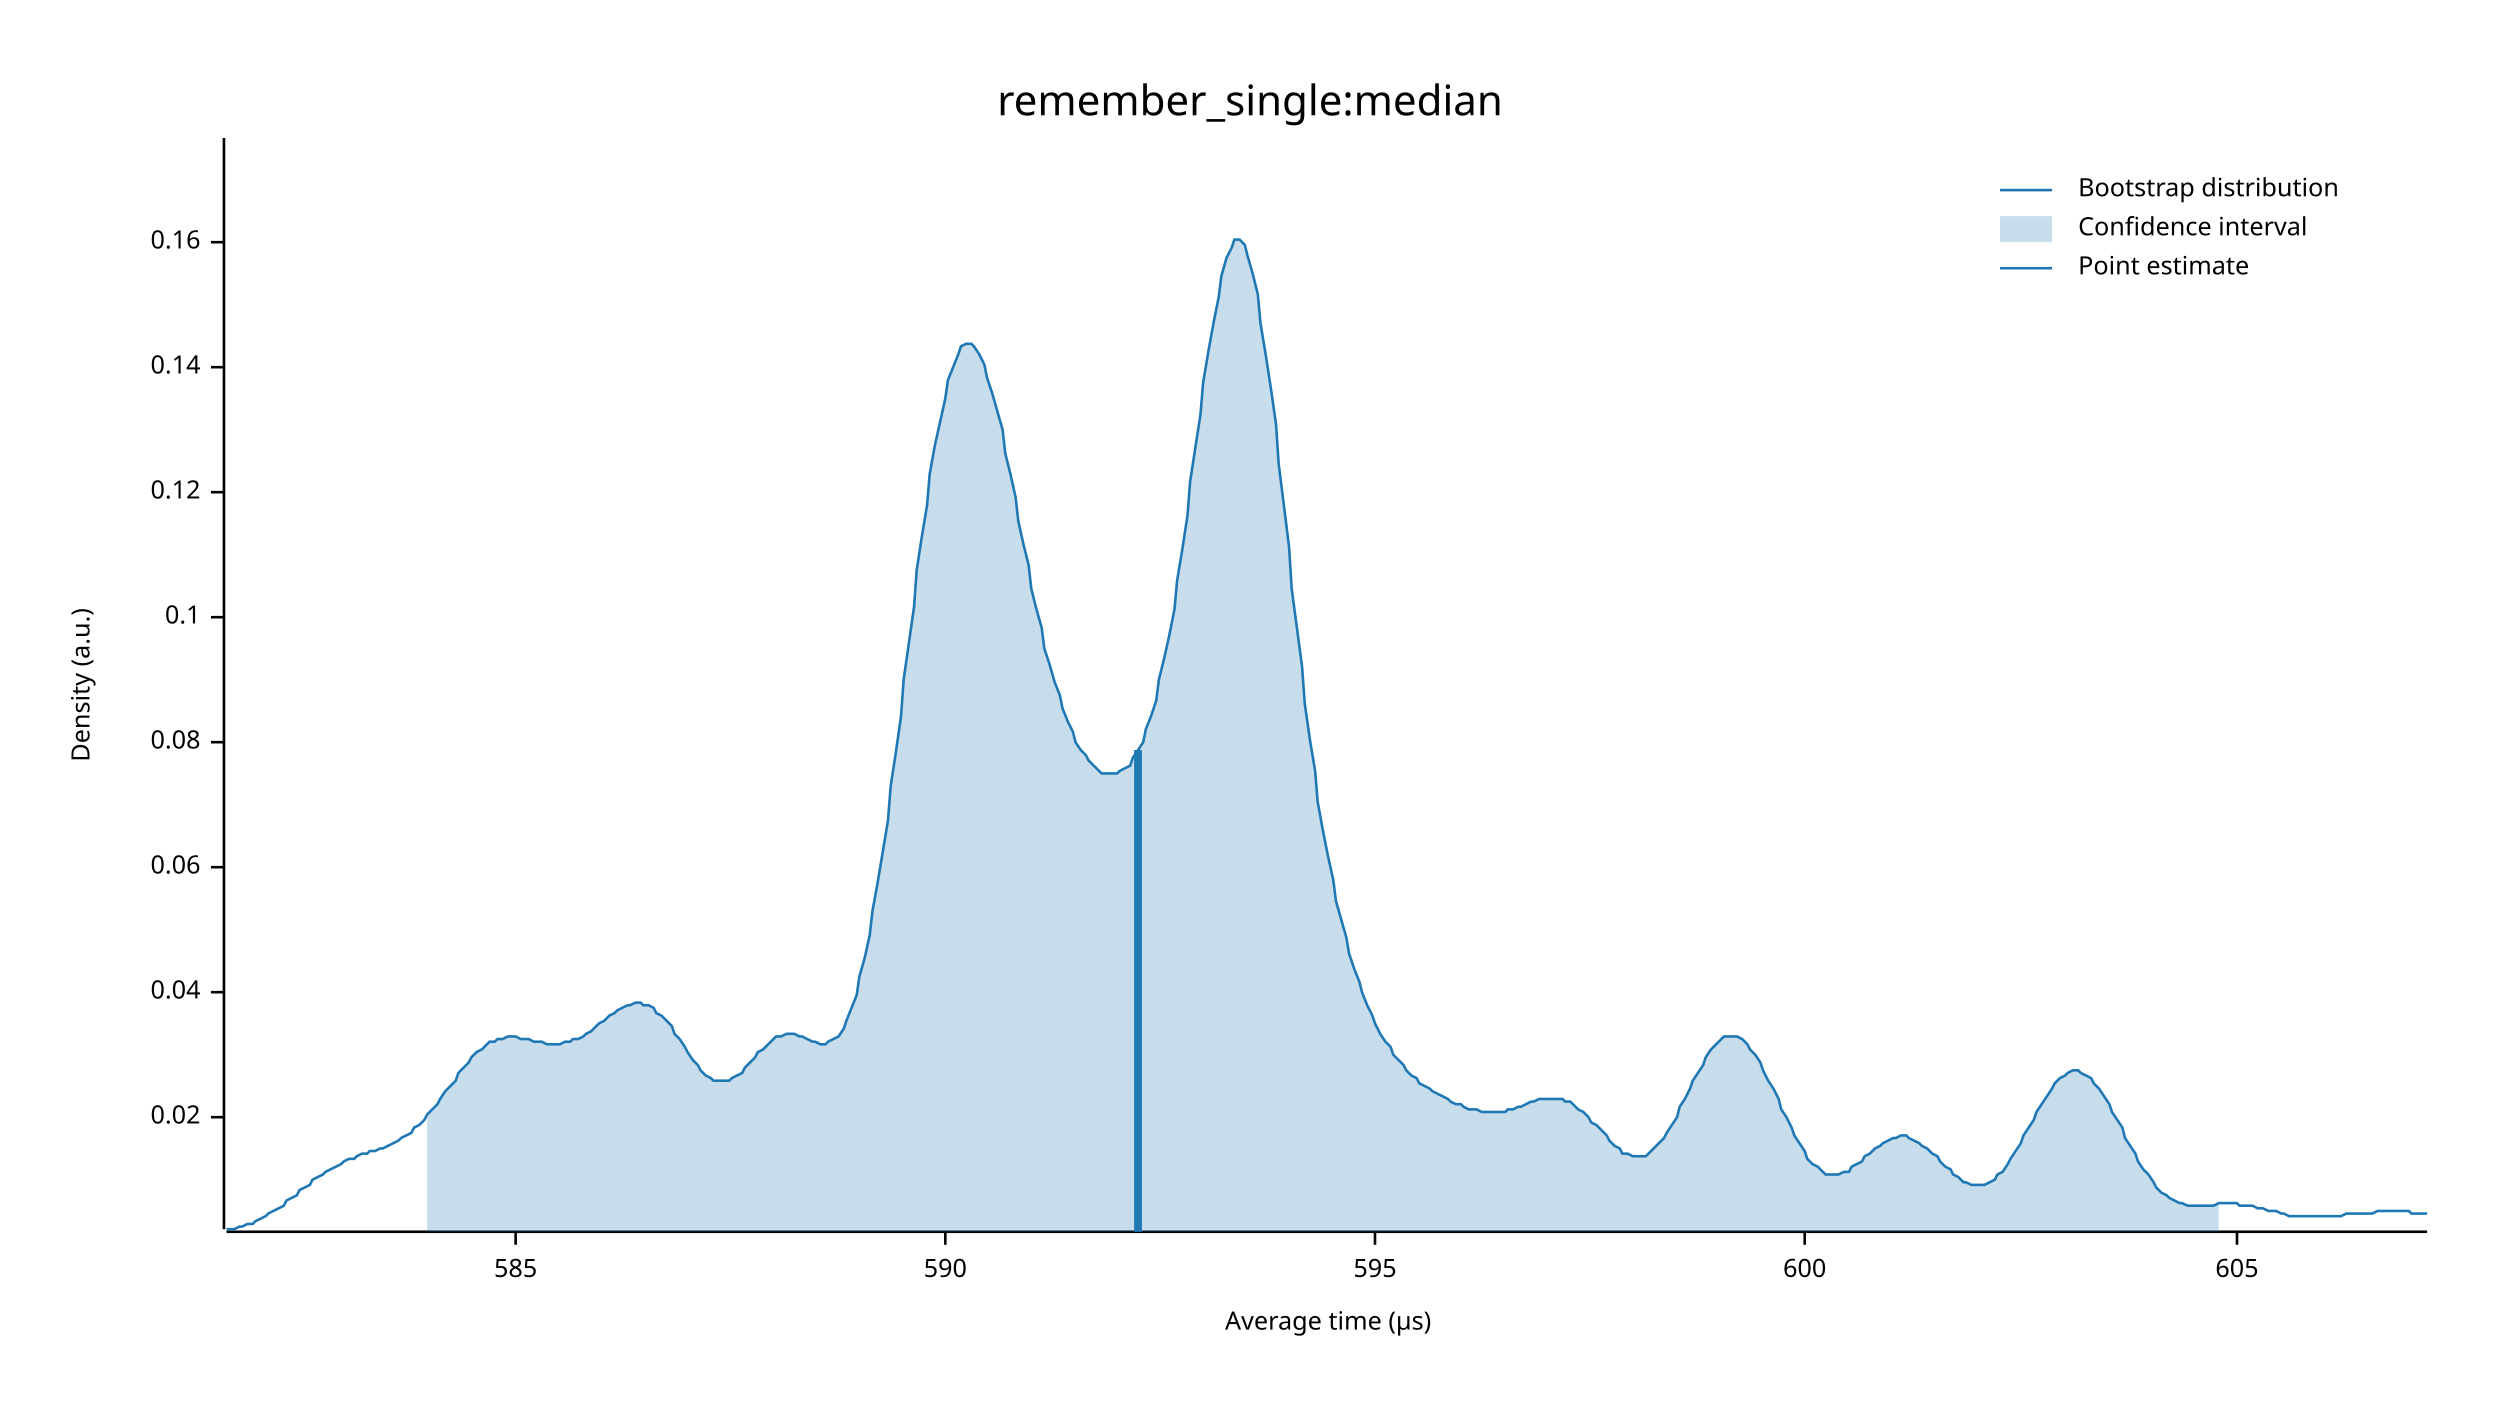
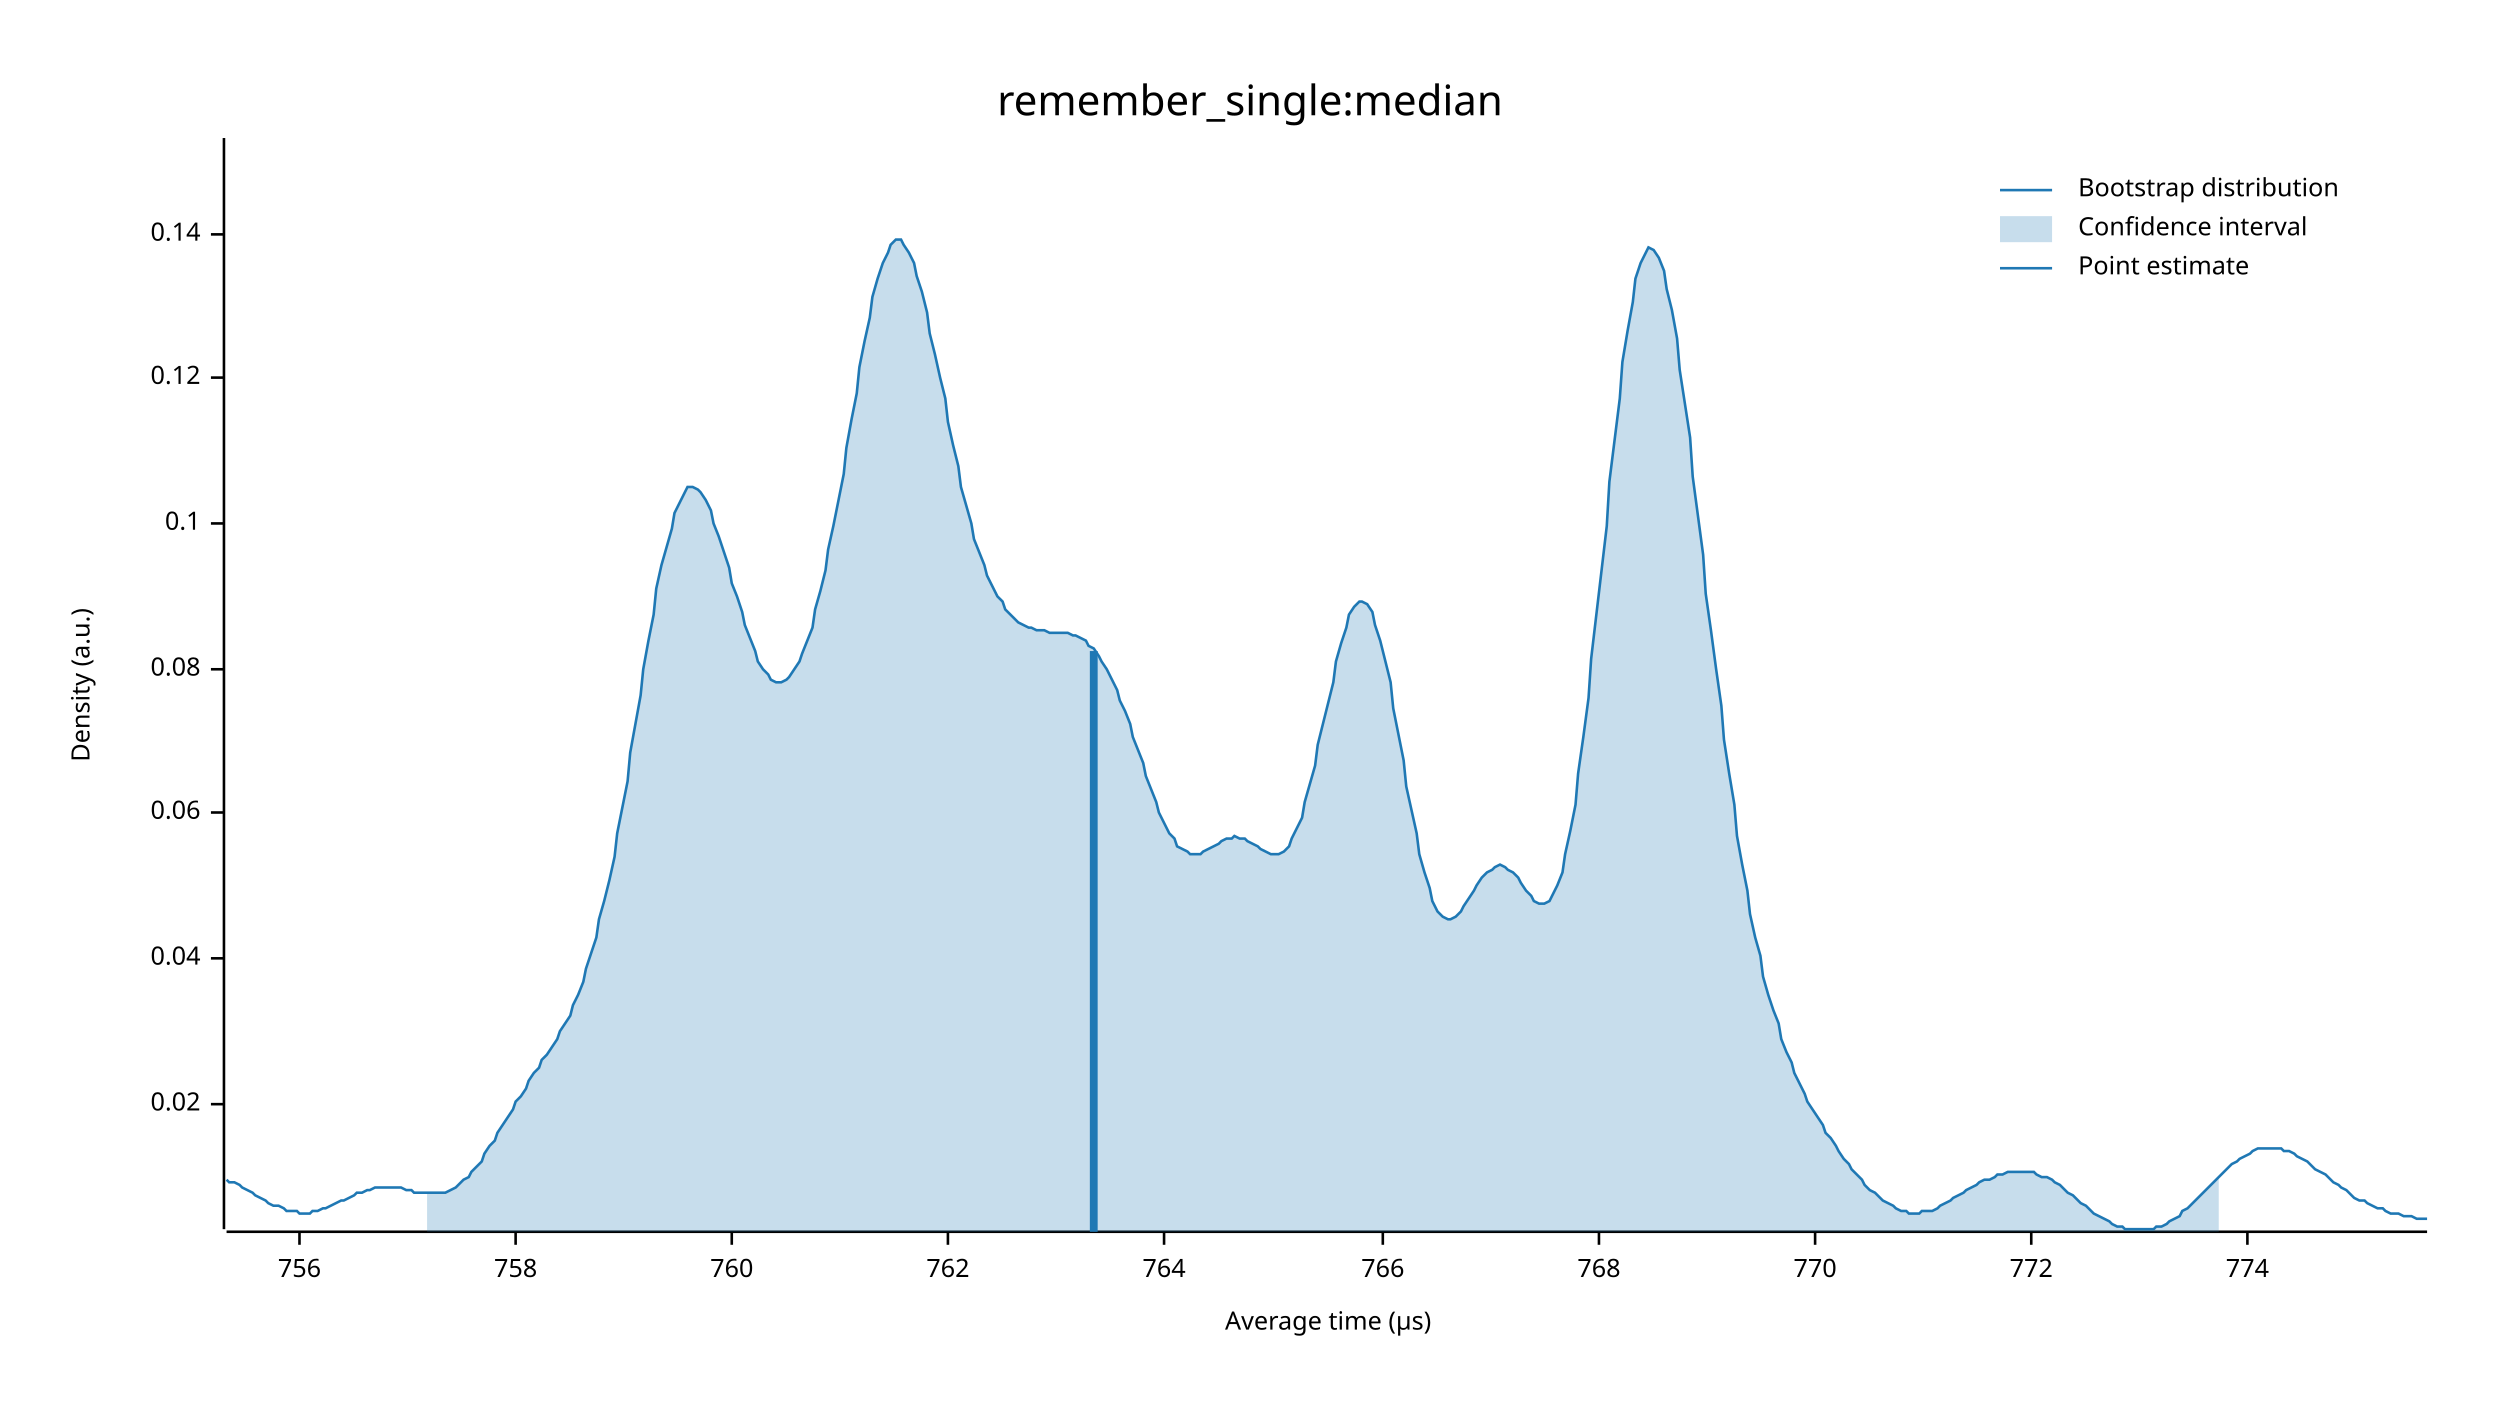
<svg xmlns="http://www.w3.org/2000/svg" width="960" height="540" viewBox="0 0 960 540">
  <text x="480" y="32" dy="0.76em" text-anchor="middle" font-family="sans-serif" font-size="16.129" opacity="1" fill="#000000">
remember_single:median
</text>
  <text x="27" y="263" dy="0.76em" text-anchor="middle" font-family="sans-serif" font-size="9.677" opacity="1" fill="#000000" transform="rotate(270, 27, 263)">
Density (a.u.)
</text>
  <text x="510" y="513" dy="-0.5ex" text-anchor="middle" font-family="sans-serif" font-size="9.677" opacity="1" fill="#000000">
Average time (µs)
</text>
  <polyline fill="none" opacity="1" stroke="#000000" stroke-width="1" points="86,53 86,472 " />
-   <text x="77" y="429" dy="0.5ex" text-anchor="end" font-family="sans-serif" font-size="9.677" opacity="1" fill="#000000">
+   <text x="77" y="424" dy="0.5ex" text-anchor="end" font-family="sans-serif" font-size="9.677" opacity="1" fill="#000000">
0.02
</text>
-   <polyline fill="none" opacity="1" stroke="#000000" stroke-width="1" points="81,429 86,429 " />
-   <text x="77" y="381" dy="0.5ex" text-anchor="end" font-family="sans-serif" font-size="9.677" opacity="1" fill="#000000">
+   <polyline fill="none" opacity="1" stroke="#000000" stroke-width="1" points="81,424 86,424 " />
+   <text x="77" y="368" dy="0.5ex" text-anchor="end" font-family="sans-serif" font-size="9.677" opacity="1" fill="#000000">
0.04
</text>
-   <polyline fill="none" opacity="1" stroke="#000000" stroke-width="1" points="81,381 86,381 " />
-   <text x="77" y="333" dy="0.5ex" text-anchor="end" font-family="sans-serif" font-size="9.677" opacity="1" fill="#000000">
+   <polyline fill="none" opacity="1" stroke="#000000" stroke-width="1" points="81,368 86,368 " />
+   <text x="77" y="312" dy="0.5ex" text-anchor="end" font-family="sans-serif" font-size="9.677" opacity="1" fill="#000000">
0.06
</text>
-   <polyline fill="none" opacity="1" stroke="#000000" stroke-width="1" points="81,333 86,333 " />
-   <text x="77" y="285" dy="0.5ex" text-anchor="end" font-family="sans-serif" font-size="9.677" opacity="1" fill="#000000">
+   <polyline fill="none" opacity="1" stroke="#000000" stroke-width="1" points="81,312 86,312 " />
+   <text x="77" y="257" dy="0.5ex" text-anchor="end" font-family="sans-serif" font-size="9.677" opacity="1" fill="#000000">
0.08
</text>
-   <polyline fill="none" opacity="1" stroke="#000000" stroke-width="1" points="81,285 86,285 " />
-   <text x="77" y="237" dy="0.5ex" text-anchor="end" font-family="sans-serif" font-size="9.677" opacity="1" fill="#000000">
+   <polyline fill="none" opacity="1" stroke="#000000" stroke-width="1" points="81,257 86,257 " />
+   <text x="77" y="201" dy="0.5ex" text-anchor="end" font-family="sans-serif" font-size="9.677" opacity="1" fill="#000000">
0.1
</text>
-   <polyline fill="none" opacity="1" stroke="#000000" stroke-width="1" points="81,237 86,237 " />
-   <text x="77" y="189" dy="0.5ex" text-anchor="end" font-family="sans-serif" font-size="9.677" opacity="1" fill="#000000">
+   <polyline fill="none" opacity="1" stroke="#000000" stroke-width="1" points="81,201 86,201 " />
+   <text x="77" y="145" dy="0.5ex" text-anchor="end" font-family="sans-serif" font-size="9.677" opacity="1" fill="#000000">
0.12
</text>
-   <polyline fill="none" opacity="1" stroke="#000000" stroke-width="1" points="81,189 86,189 " />
-   <text x="77" y="141" dy="0.5ex" text-anchor="end" font-family="sans-serif" font-size="9.677" opacity="1" fill="#000000">
+   <polyline fill="none" opacity="1" stroke="#000000" stroke-width="1" points="81,145 86,145 " />
+   <text x="77" y="90" dy="0.5ex" text-anchor="end" font-family="sans-serif" font-size="9.677" opacity="1" fill="#000000">
0.14
</text>
-   <polyline fill="none" opacity="1" stroke="#000000" stroke-width="1" points="81,141 86,141 " />
-   <text x="77" y="93" dy="0.5ex" text-anchor="end" font-family="sans-serif" font-size="9.677" opacity="1" fill="#000000">
- 0.16
+   <polyline fill="none" opacity="1" stroke="#000000" stroke-width="1" points="81,90 86,90 " />
+   <polyline fill="none" opacity="1" stroke="#000000" stroke-width="1" points="87,473 932,473 " />
+   <text x="115" y="483" dy="0.76em" text-anchor="middle" font-family="sans-serif" font-size="9.677" opacity="1" fill="#000000">
+ 756
</text>
-   <polyline fill="none" opacity="1" stroke="#000000" stroke-width="1" points="81,93 86,93 " />
-   <polyline fill="none" opacity="1" stroke="#000000" stroke-width="1" points="87,473 932,473 " />
+   <polyline fill="none" opacity="1" stroke="#000000" stroke-width="1" points="115,473 115,478 " />
  <text x="198" y="483" dy="0.76em" text-anchor="middle" font-family="sans-serif" font-size="9.677" opacity="1" fill="#000000">
- 585
+ 758
</text>
  <polyline fill="none" opacity="1" stroke="#000000" stroke-width="1" points="198,473 198,478 " />
-   <text x="363" y="483" dy="0.76em" text-anchor="middle" font-family="sans-serif" font-size="9.677" opacity="1" fill="#000000">
- 590
+   <text x="281" y="483" dy="0.76em" text-anchor="middle" font-family="sans-serif" font-size="9.677" opacity="1" fill="#000000">
+ 760
</text>
-   <polyline fill="none" opacity="1" stroke="#000000" stroke-width="1" points="363,473 363,478 " />
-   <text x="528" y="483" dy="0.76em" text-anchor="middle" font-family="sans-serif" font-size="9.677" opacity="1" fill="#000000">
- 595
+   <polyline fill="none" opacity="1" stroke="#000000" stroke-width="1" points="281,473 281,478 " />
+   <text x="364" y="483" dy="0.76em" text-anchor="middle" font-family="sans-serif" font-size="9.677" opacity="1" fill="#000000">
+ 762
</text>
-   <polyline fill="none" opacity="1" stroke="#000000" stroke-width="1" points="528,473 528,478 " />
-   <text x="693" y="483" dy="0.76em" text-anchor="middle" font-family="sans-serif" font-size="9.677" opacity="1" fill="#000000">
- 600
+   <polyline fill="none" opacity="1" stroke="#000000" stroke-width="1" points="364,473 364,478 " />
+   <text x="447" y="483" dy="0.76em" text-anchor="middle" font-family="sans-serif" font-size="9.677" opacity="1" fill="#000000">
+ 764
</text>
-   <polyline fill="none" opacity="1" stroke="#000000" stroke-width="1" points="693,473 693,478 " />
-   <text x="859" y="483" dy="0.76em" text-anchor="middle" font-family="sans-serif" font-size="9.677" opacity="1" fill="#000000">
- 605
+   <polyline fill="none" opacity="1" stroke="#000000" stroke-width="1" points="447,473 447,478 " />
+   <text x="531" y="483" dy="0.76em" text-anchor="middle" font-family="sans-serif" font-size="9.677" opacity="1" fill="#000000">
+ 766
</text>
-   <polyline fill="none" opacity="1" stroke="#000000" stroke-width="1" points="859,473 859,478 " />
-   <polyline fill="none" opacity="1" stroke="#1F78B4" stroke-width="1" points="87,472 88,472 90,472 92,471 93,471 95,470 97,470 98,469 100,468 102,467 103,466 105,465 107,464 109,463 110,461 112,460 114,459 115,457 117,456 119,455 120,453 122,452 124,451 125,450 127,449 129,448 131,447 132,446 134,445 136,445 137,444 139,443 141,443 142,442 144,442 146,441 147,441 149,440 151,439 153,438 154,437 156,436 158,435 159,433 161,432 163,430 164,428 166,426 168,424 169,422 171,419 173,417 175,415 176,412 178,410 180,408 181,406 183,404 185,403 186,402 188,400 190,400 191,399 193,399 195,398 197,398 198,398 200,399 202,399 203,399 205,400 207,400 208,400 210,401 212,401 214,401 215,401 217,400 219,400 220,399 222,399 224,398 225,397 227,396 229,394 230,393 232,392 234,390 236,389 237,388 239,387 241,386 242,386 244,385 246,385 247,386 249,386 251,387 252,389 254,390 256,392 258,394 259,397 261,399 263,402 264,404 266,407 268,409 269,411 271,413 273,414 274,415 276,415 278,415 280,415 281,414 283,413 285,412 286,410 288,408 290,406 291,404 293,403 295,401 296,400 298,398 300,398 302,397 303,397 305,397 307,398 308,398 310,399 312,400 313,400 315,401 317,401 318,400 320,399 322,398 324,395 325,392 327,387 329,382 330,375 332,368 334,359 335,350 337,339 339,327 341,315 342,302 344,289 346,275 347,261 349,247 351,233 352,219 354,206 356,194 357,182 359,171 361,162 363,153 364,146 366,141 368,136 369,133 371,132 373,132 374,133 376,136 378,140 379,145 381,151 383,158 385,165 386,174 388,182 390,191 391,200 393,209 395,217 396,226 398,234 400,241 401,249 403,255 405,262 407,267 408,272 410,277 412,281 413,285 415,288 417,290 418,292 420,294 422,296 423,297 425,297 427,297 429,297 430,296 432,295 434,294 435,291 437,288 439,285 440,280 442,275 444,269 445,261 447,253 449,244 451,234 452,223 454,211 456,198 457,185 459,172 461,159 462,147 464,135 466,124 468,114 469,106 471,99 473,95 474,92 476,92 478,94 479,98 481,105 483,113 484,124 486,136 488,149 490,163 491,178 493,194 495,210 496,226 498,241 500,256 501,270 503,284 505,296 506,308 508,319 510,329 512,338 513,346 515,353 517,360 518,366 520,372 522,377 523,381 525,386 527,390 528,393 530,397 532,400 534,402 535,405 537,407 539,409 540,411 542,413 544,414 545,416 547,417 549,418 550,419 552,420 554,421 556,422 557,423 559,424 561,424 562,425 564,426 566,426 567,426 569,427 571,427 573,427 574,427 576,427 578,427 579,426 581,426 583,425 584,425 586,424 588,423 589,423 591,422 593,422 595,422 596,422 598,422 600,422 601,423 603,423 605,425 606,426 608,427 610,429 611,431 613,432 615,434 617,436 618,438 620,440 622,441 623,443 625,443 627,444 628,444 630,444 632,444 633,443 635,441 637,439 639,437 640,435 642,432 644,429 645,425 647,422 649,418 650,415 652,412 654,409 655,406 657,403 659,401 661,399 662,398 664,398 666,398 667,398 669,399 671,401 672,403 674,405 676,408 677,411 679,415 681,418 683,422 684,426 686,429 688,433 689,436 691,439 693,442 694,445 696,447 698,448 700,450 701,451 703,451 705,451 706,451 708,450 710,450 711,448 713,447 715,446 716,444 718,443 720,441 722,440 723,439 725,438 727,437 728,437 730,436 732,436 733,437 735,438 737,439 738,440 740,441 742,443 744,444 745,446 747,448 749,449 750,451 752,452 754,454 755,454 757,455 759,455 760,455 762,455 764,454 766,453 767,451 769,450 771,447 772,445 774,442 776,439 777,436 779,433 781,430 782,427 784,424 786,421 788,418 789,416 791,414 793,413 794,412 796,411 798,411 799,412 801,413 803,414 804,416 806,418 808,421 810,424 811,427 813,430 815,433 816,437 818,440 820,443 821,446 823,449 825,451 827,454 828,456 830,458 832,459 833,460 835,461 837,462 838,462 840,463 842,463 843,463 845,463 847,463 849,463 850,463 852,462 854,462 855,462 857,462 859,462 860,463 862,463 864,463 865,463 867,464 869,464 871,465 872,465 874,465 876,466 877,466 879,467 881,467 882,467 884,467 886,467 887,467 889,467 891,467 893,467 894,467 896,467 898,467 899,467 901,466 903,466 904,466 906,466 908,466 909,466 911,466 913,465 915,465 916,465 918,465 920,465 921,465 923,465 925,465 926,466 928,466 930,466 932,466 " />
-   <polygon opacity="0.25" fill="#1F78B4" points="164,428 166,426 168,424 169,422 171,419 173,417 175,415 176,412 178,410 180,408 181,406 183,404 185,403 186,402 188,400 190,400 191,399 193,399 195,398 197,398 198,398 200,399 202,399 203,399 205,400 207,400 208,400 210,401 212,401 214,401 215,401 217,400 219,400 220,399 222,399 224,398 225,397 227,396 229,394 230,393 232,392 234,390 236,389 237,388 239,387 241,386 242,386 244,385 246,385 247,386 249,386 251,387 252,389 254,390 256,392 258,394 259,397 261,399 263,402 264,404 266,407 268,409 269,411 271,413 273,414 274,415 276,415 278,415 280,415 281,414 283,413 285,412 286,410 288,408 290,406 291,404 293,403 295,401 296,400 298,398 300,398 302,397 303,397 305,397 307,398 308,398 310,399 312,400 313,400 315,401 317,401 318,400 320,399 322,398 324,395 325,392 327,387 329,382 330,375 332,368 334,359 335,350 337,339 339,327 341,315 342,302 344,289 346,275 347,261 349,247 351,233 352,219 354,206 356,194 357,182 359,171 361,162 363,153 364,146 366,141 368,136 369,133 371,132 373,132 374,133 376,136 378,140 379,145 381,151 383,158 385,165 386,174 388,182 390,191 391,200 393,209 395,217 396,226 398,234 400,241 401,249 403,255 405,262 407,267 408,272 410,277 412,281 413,285 415,288 417,290 418,292 420,294 422,296 423,297 425,297 427,297 429,297 430,296 432,295 434,294 435,291 437,288 439,285 440,280 442,275 444,269 445,261 447,253 449,244 451,234 452,223 454,211 456,198 457,185 459,172 461,159 462,147 464,135 466,124 468,114 469,106 471,99 473,95 474,92 476,92 478,94 479,98 481,105 483,113 484,124 486,136 488,149 490,163 491,178 493,194 495,210 496,226 498,241 500,256 501,270 503,284 505,296 506,308 508,319 510,329 512,338 513,346 515,353 517,360 518,366 520,372 522,377 523,381 525,386 527,390 528,393 530,397 532,400 534,402 535,405 537,407 539,409 540,411 542,413 544,414 545,416 547,417 549,418 550,419 552,420 554,421 556,422 557,423 559,424 561,424 562,425 564,426 566,426 567,426 569,427 571,427 573,427 574,427 576,427 578,427 579,426 581,426 583,425 584,425 586,424 588,423 589,423 591,422 593,422 595,422 596,422 598,422 600,422 601,423 603,423 605,425 606,426 608,427 610,429 611,431 613,432 615,434 617,436 618,438 620,440 622,441 623,443 625,443 627,444 628,444 630,444 632,444 633,443 635,441 637,439 639,437 640,435 642,432 644,429 645,425 647,422 649,418 650,415 652,412 654,409 655,406 657,403 659,401 661,399 662,398 664,398 666,398 667,398 669,399 671,401 672,403 674,405 676,408 677,411 679,415 681,418 683,422 684,426 686,429 688,433 689,436 691,439 693,442 694,445 696,447 698,448 700,450 701,451 703,451 705,451 706,451 708,450 710,450 711,448 713,447 715,446 716,444 718,443 720,441 722,440 723,439 725,438 727,437 728,437 730,436 732,436 733,437 735,438 737,439 738,440 740,441 742,443 744,444 745,446 747,448 749,449 750,451 752,452 754,454 755,454 757,455 759,455 760,455 762,455 764,454 766,453 767,451 769,450 771,447 772,445 774,442 776,439 777,436 779,433 781,430 782,427 784,424 786,421 788,418 789,416 791,414 793,413 794,412 796,411 798,411 799,412 801,413 803,414 804,416 806,418 808,421 810,424 811,427 813,430 815,433 816,437 818,440 820,443 821,446 823,449 825,451 827,454 828,456 830,458 832,459 833,460 835,461 837,462 838,462 840,463 842,463 843,463 845,463 847,463 849,463 850,463 852,462 852,473 164,473 " />
-   <polyline fill="none" opacity="1" stroke="#1F78B4" stroke-width="3" points="437,473 437,288 " />
+   <polyline fill="none" opacity="1" stroke="#000000" stroke-width="1" points="531,473 531,478 " />
+   <text x="614" y="483" dy="0.76em" text-anchor="middle" font-family="sans-serif" font-size="9.677" opacity="1" fill="#000000">
+ 768
+ </text>
+   <polyline fill="none" opacity="1" stroke="#000000" stroke-width="1" points="614,473 614,478 " />
+   <text x="697" y="483" dy="0.76em" text-anchor="middle" font-family="sans-serif" font-size="9.677" opacity="1" fill="#000000">
+ 770
+ </text>
+   <polyline fill="none" opacity="1" stroke="#000000" stroke-width="1" points="697,473 697,478 " />
+   <text x="780" y="483" dy="0.76em" text-anchor="middle" font-family="sans-serif" font-size="9.677" opacity="1" fill="#000000">
+ 772
+ </text>
+   <polyline fill="none" opacity="1" stroke="#000000" stroke-width="1" points="780,473 780,478 " />
+   <text x="863" y="483" dy="0.76em" text-anchor="middle" font-family="sans-serif" font-size="9.677" opacity="1" fill="#000000">
+ 774
+ </text>
+   <polyline fill="none" opacity="1" stroke="#000000" stroke-width="1" points="863,473 863,478 " />
+   <polyline fill="none" opacity="1" stroke="#1F78B4" stroke-width="1" points="87,453 88,454 90,454 92,455 93,456 95,457 97,458 98,459 100,460 102,461 103,462 105,463 107,463 109,464 110,465 112,465 114,465 115,466 117,466 119,466 120,465 122,465 124,464 125,464 127,463 129,462 131,461 132,461 134,460 136,459 137,458 139,458 141,457 142,457 144,456 146,456 147,456 149,456 151,456 153,456 154,456 156,457 158,457 159,458 161,458 163,458 164,458 166,458 168,458 169,458 171,458 173,457 175,456 176,455 178,453 180,452 181,450 183,448 185,446 186,443 188,440 190,438 191,435 193,432 195,429 197,426 198,423 200,421 202,418 203,415 205,412 207,410 208,407 210,405 212,402 214,399 215,396 217,393 219,390 220,386 222,382 224,377 225,372 227,366 229,360 230,353 232,346 234,338 236,329 237,320 239,310 241,300 242,289 244,278 246,267 247,257 249,246 251,236 252,226 254,217 256,210 258,203 259,197 261,193 263,189 264,187 266,187 268,188 269,189 271,192 273,196 274,201 276,206 278,212 280,218 281,224 283,229 285,235 286,240 288,245 290,250 291,254 293,257 295,259 296,261 298,262 300,262 302,261 303,260 305,257 307,254 308,251 310,246 312,241 313,234 315,227 317,219 318,211 320,202 322,192 324,182 325,172 327,161 329,151 330,141 332,131 334,122 335,114 337,107 339,101 341,97 342,94 344,92 346,92 347,94 349,97 351,101 352,106 354,112 356,120 357,128 359,136 361,145 363,153 364,162 366,171 368,179 369,187 371,194 373,201 374,207 376,212 378,217 379,221 381,225 383,229 385,231 386,234 388,236 390,238 391,239 393,240 395,241 396,241 398,242 400,242 401,242 403,243 405,243 407,243 408,243 410,243 412,244 413,244 415,245 417,246 418,248 420,249 422,252 423,254 425,257 427,261 429,265 430,269 432,273 434,278 435,283 437,288 439,293 440,298 442,303 444,308 445,312 447,316 449,320 451,322 452,325 454,326 456,327 457,328 459,328 461,328 462,327 464,326 466,325 468,324 469,323 471,322 473,322 474,321 476,322 478,322 479,323 481,324 483,325 484,326 486,327 488,328 490,328 491,328 493,327 495,325 496,322 498,318 500,314 501,308 503,301 505,294 506,286 508,278 510,270 512,262 513,254 515,247 517,241 518,236 520,233 522,231 523,231 525,232 527,235 528,240 530,246 532,254 534,262 535,272 537,282 539,292 540,302 542,311 544,320 545,328 547,335 549,341 550,346 552,350 554,352 556,353 557,353 559,352 561,350 562,348 564,345 566,342 567,340 569,337 571,335 573,334 574,333 576,332 578,333 579,334 581,335 583,337 584,339 586,342 588,344 589,346 591,347 593,347 595,346 596,344 598,340 600,335 601,328 603,319 605,309 606,297 608,283 610,268 611,253 613,236 615,219 617,202 618,185 620,169 622,153 623,139 625,127 627,116 628,107 630,101 632,97 633,95 635,96 637,99 639,104 640,111 642,119 644,130 645,142 647,155 649,168 650,183 652,198 654,213 655,228 657,242 659,257 661,271 662,284 664,297 666,309 667,321 669,332 671,342 672,351 674,360 676,367 677,375 679,382 681,388 683,393 684,399 686,404 688,408 689,412 691,416 693,420 694,423 696,426 698,429 700,432 701,435 703,437 705,440 706,442 708,445 710,447 711,449 713,451 715,453 716,455 718,457 720,458 722,460 723,461 725,462 727,463 728,464 730,465 732,465 733,466 735,466 737,466 738,465 740,465 742,465 744,464 745,463 747,462 749,461 750,460 752,459 754,458 755,457 757,456 759,455 760,454 762,453 764,453 766,452 767,451 769,451 771,450 772,450 774,450 776,450 777,450 779,450 781,450 782,451 784,452 786,452 788,453 789,454 791,455 793,457 794,458 796,459 798,461 799,462 801,463 803,465 804,466 806,467 808,468 810,469 811,470 813,471 815,471 816,472 818,472 820,472 821,472 823,472 825,472 827,472 828,471 830,471 832,470 833,469 835,468 837,467 838,465 840,464 842,462 843,461 845,459 847,457 849,455 850,454 852,452 854,450 855,449 857,447 859,446 860,445 862,444 864,443 865,442 867,441 869,441 871,441 872,441 874,441 876,441 877,442 879,442 881,443 882,444 884,445 886,446 887,447 889,449 891,450 893,451 894,452 896,454 898,455 899,456 901,457 903,459 904,460 906,461 908,461 909,462 911,463 913,464 915,464 916,465 918,466 920,466 921,466 923,467 925,467 926,467 928,468 930,468 932,468 " />
+   <polygon opacity="0.25" fill="#1F78B4" points="164,458 166,458 168,458 169,458 171,458 173,457 175,456 176,455 178,453 180,452 181,450 183,448 185,446 186,443 188,440 190,438 191,435 193,432 195,429 197,426 198,423 200,421 202,418 203,415 205,412 207,410 208,407 210,405 212,402 214,399 215,396 217,393 219,390 220,386 222,382 224,377 225,372 227,366 229,360 230,353 232,346 234,338 236,329 237,320 239,310 241,300 242,289 244,278 246,267 247,257 249,246 251,236 252,226 254,217 256,210 258,203 259,197 261,193 263,189 264,187 266,187 268,188 269,189 271,192 273,196 274,201 276,206 278,212 280,218 281,224 283,229 285,235 286,240 288,245 290,250 291,254 293,257 295,259 296,261 298,262 300,262 302,261 303,260 305,257 307,254 308,251 310,246 312,241 313,234 315,227 317,219 318,211 320,202 322,192 324,182 325,172 327,161 329,151 330,141 332,131 334,122 335,114 337,107 339,101 341,97 342,94 344,92 346,92 347,94 349,97 351,101 352,106 354,112 356,120 357,128 359,136 361,145 363,153 364,162 366,171 368,179 369,187 371,194 373,201 374,207 376,212 378,217 379,221 381,225 383,229 385,231 386,234 388,236 390,238 391,239 393,240 395,241 396,241 398,242 400,242 401,242 403,243 405,243 407,243 408,243 410,243 412,244 413,244 415,245 417,246 418,248 420,249 422,252 423,254 425,257 427,261 429,265 430,269 432,273 434,278 435,283 437,288 439,293 440,298 442,303 444,308 445,312 447,316 449,320 451,322 452,325 454,326 456,327 457,328 459,328 461,328 462,327 464,326 466,325 468,324 469,323 471,322 473,322 474,321 476,322 478,322 479,323 481,324 483,325 484,326 486,327 488,328 490,328 491,328 493,327 495,325 496,322 498,318 500,314 501,308 503,301 505,294 506,286 508,278 510,270 512,262 513,254 515,247 517,241 518,236 520,233 522,231 523,231 525,232 527,235 528,240 530,246 532,254 534,262 535,272 537,282 539,292 540,302 542,311 544,320 545,328 547,335 549,341 550,346 552,350 554,352 556,353 557,353 559,352 561,350 562,348 564,345 566,342 567,340 569,337 571,335 573,334 574,333 576,332 578,333 579,334 581,335 583,337 584,339 586,342 588,344 589,346 591,347 593,347 595,346 596,344 598,340 600,335 601,328 603,319 605,309 606,297 608,283 610,268 611,253 613,236 615,219 617,202 618,185 620,169 622,153 623,139 625,127 627,116 628,107 630,101 632,97 633,95 635,96 637,99 639,104 640,111 642,119 644,130 645,142 647,155 649,168 650,183 652,198 654,213 655,228 657,242 659,257 661,271 662,284 664,297 666,309 667,321 669,332 671,342 672,351 674,360 676,367 677,375 679,382 681,388 683,393 684,399 686,404 688,408 689,412 691,416 693,420 694,423 696,426 698,429 700,432 701,435 703,437 705,440 706,442 708,445 710,447 711,449 713,451 715,453 716,455 718,457 720,458 722,460 723,461 725,462 727,463 728,464 730,465 732,465 733,466 735,466 737,466 738,465 740,465 742,465 744,464 745,463 747,462 749,461 750,460 752,459 754,458 755,457 757,456 759,455 760,454 762,453 764,453 766,452 767,451 769,451 771,450 772,450 774,450 776,450 777,450 779,450 781,450 782,451 784,452 786,452 788,453 789,454 791,455 793,457 794,458 796,459 798,461 799,462 801,463 803,465 804,466 806,467 808,468 810,469 811,470 813,471 815,471 816,472 818,472 820,472 821,472 823,472 825,472 827,472 828,471 830,471 832,470 833,469 835,468 837,467 838,465 840,464 842,462 843,461 845,459 847,457 849,455 850,454 852,452 852,473 164,473 " />
+   <polyline fill="none" opacity="1" stroke="#1F78B4" stroke-width="3" points="420,473 420,250 " />
  <text x="798" y="68" dy="0.76em" text-anchor="start" font-family="sans-serif" font-size="9.677" opacity="1" fill="#000000">
Bootstrap distribution
</text>
  <text x="798" y="83" dy="0.76em" text-anchor="start" font-family="sans-serif" font-size="9.677" opacity="1" fill="#000000">
Confidence interval
</text>
  <text x="798" y="98" dy="0.76em" text-anchor="start" font-family="sans-serif" font-size="9.677" opacity="1" fill="#000000">
Point estimate
</text>
  <polyline fill="none" opacity="1" stroke="#1F78B4" stroke-width="1" points="768,73 788,73 " />
  <rect x="768" y="83" width="20" height="10" opacity="0.25" fill="#1F78B4" stroke="none" />
  <polyline fill="none" opacity="1" stroke="#1F78B4" stroke-width="1" points="768,103 788,103 " />
</svg>
